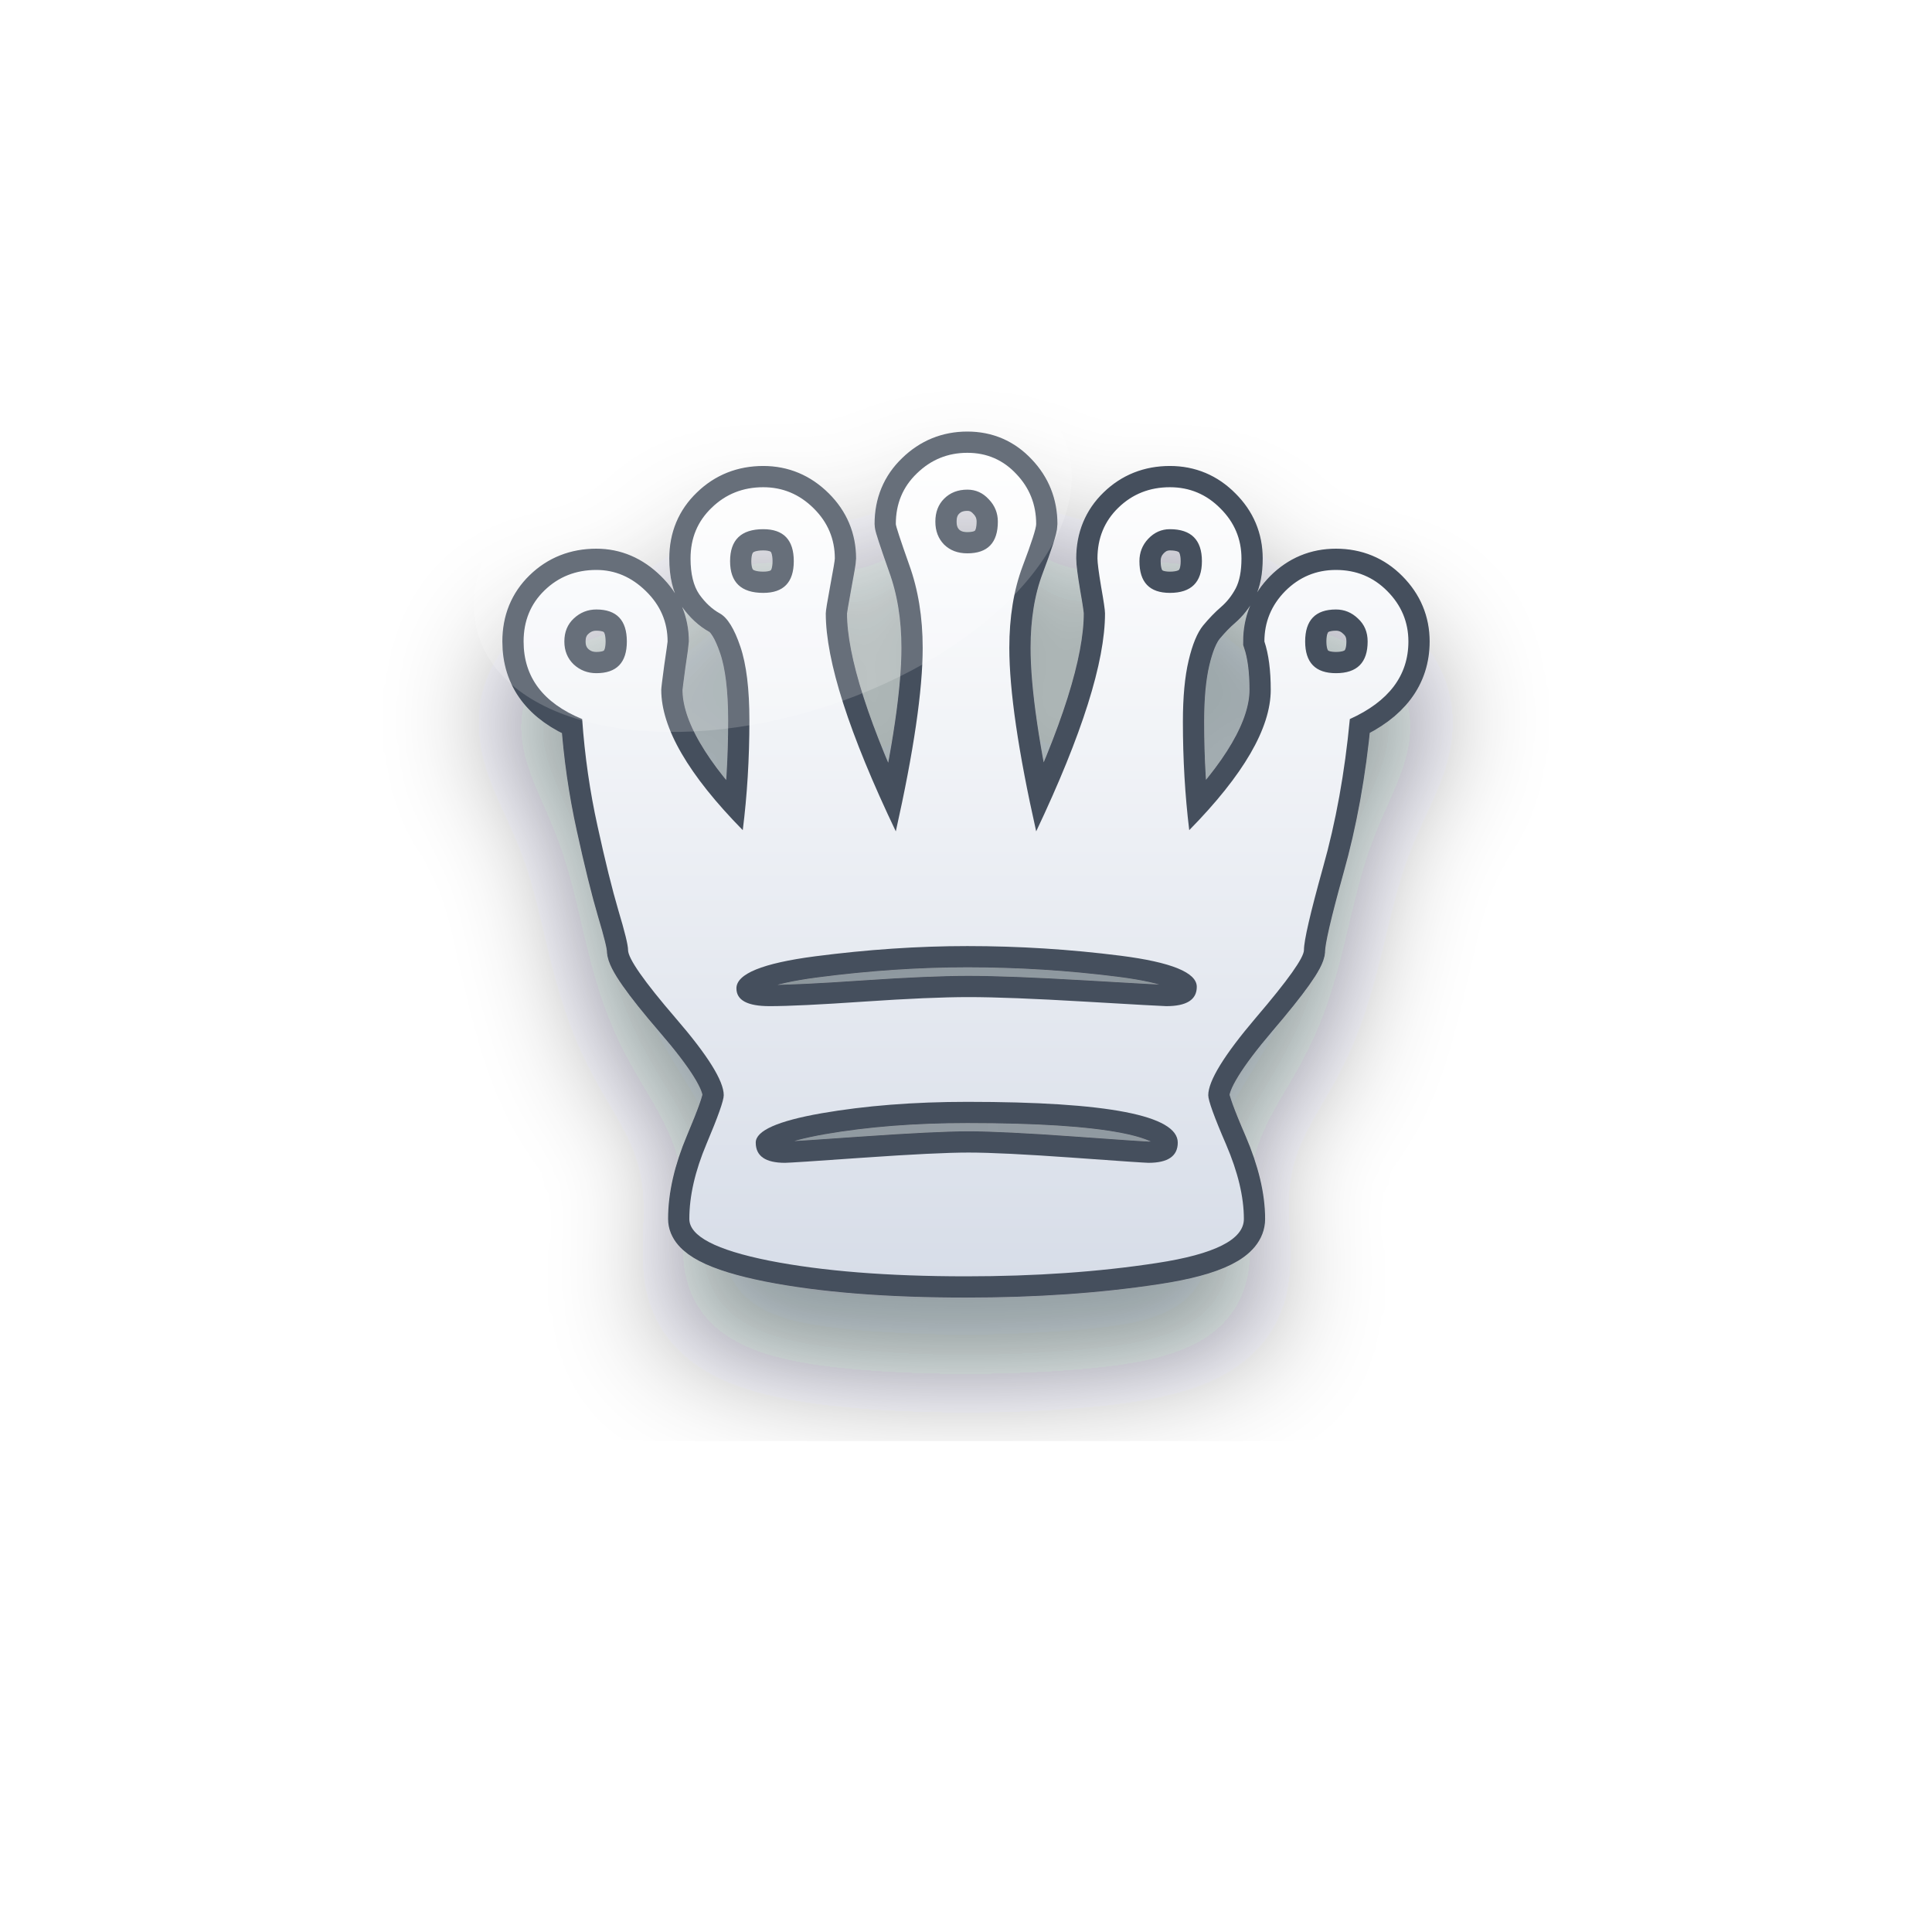
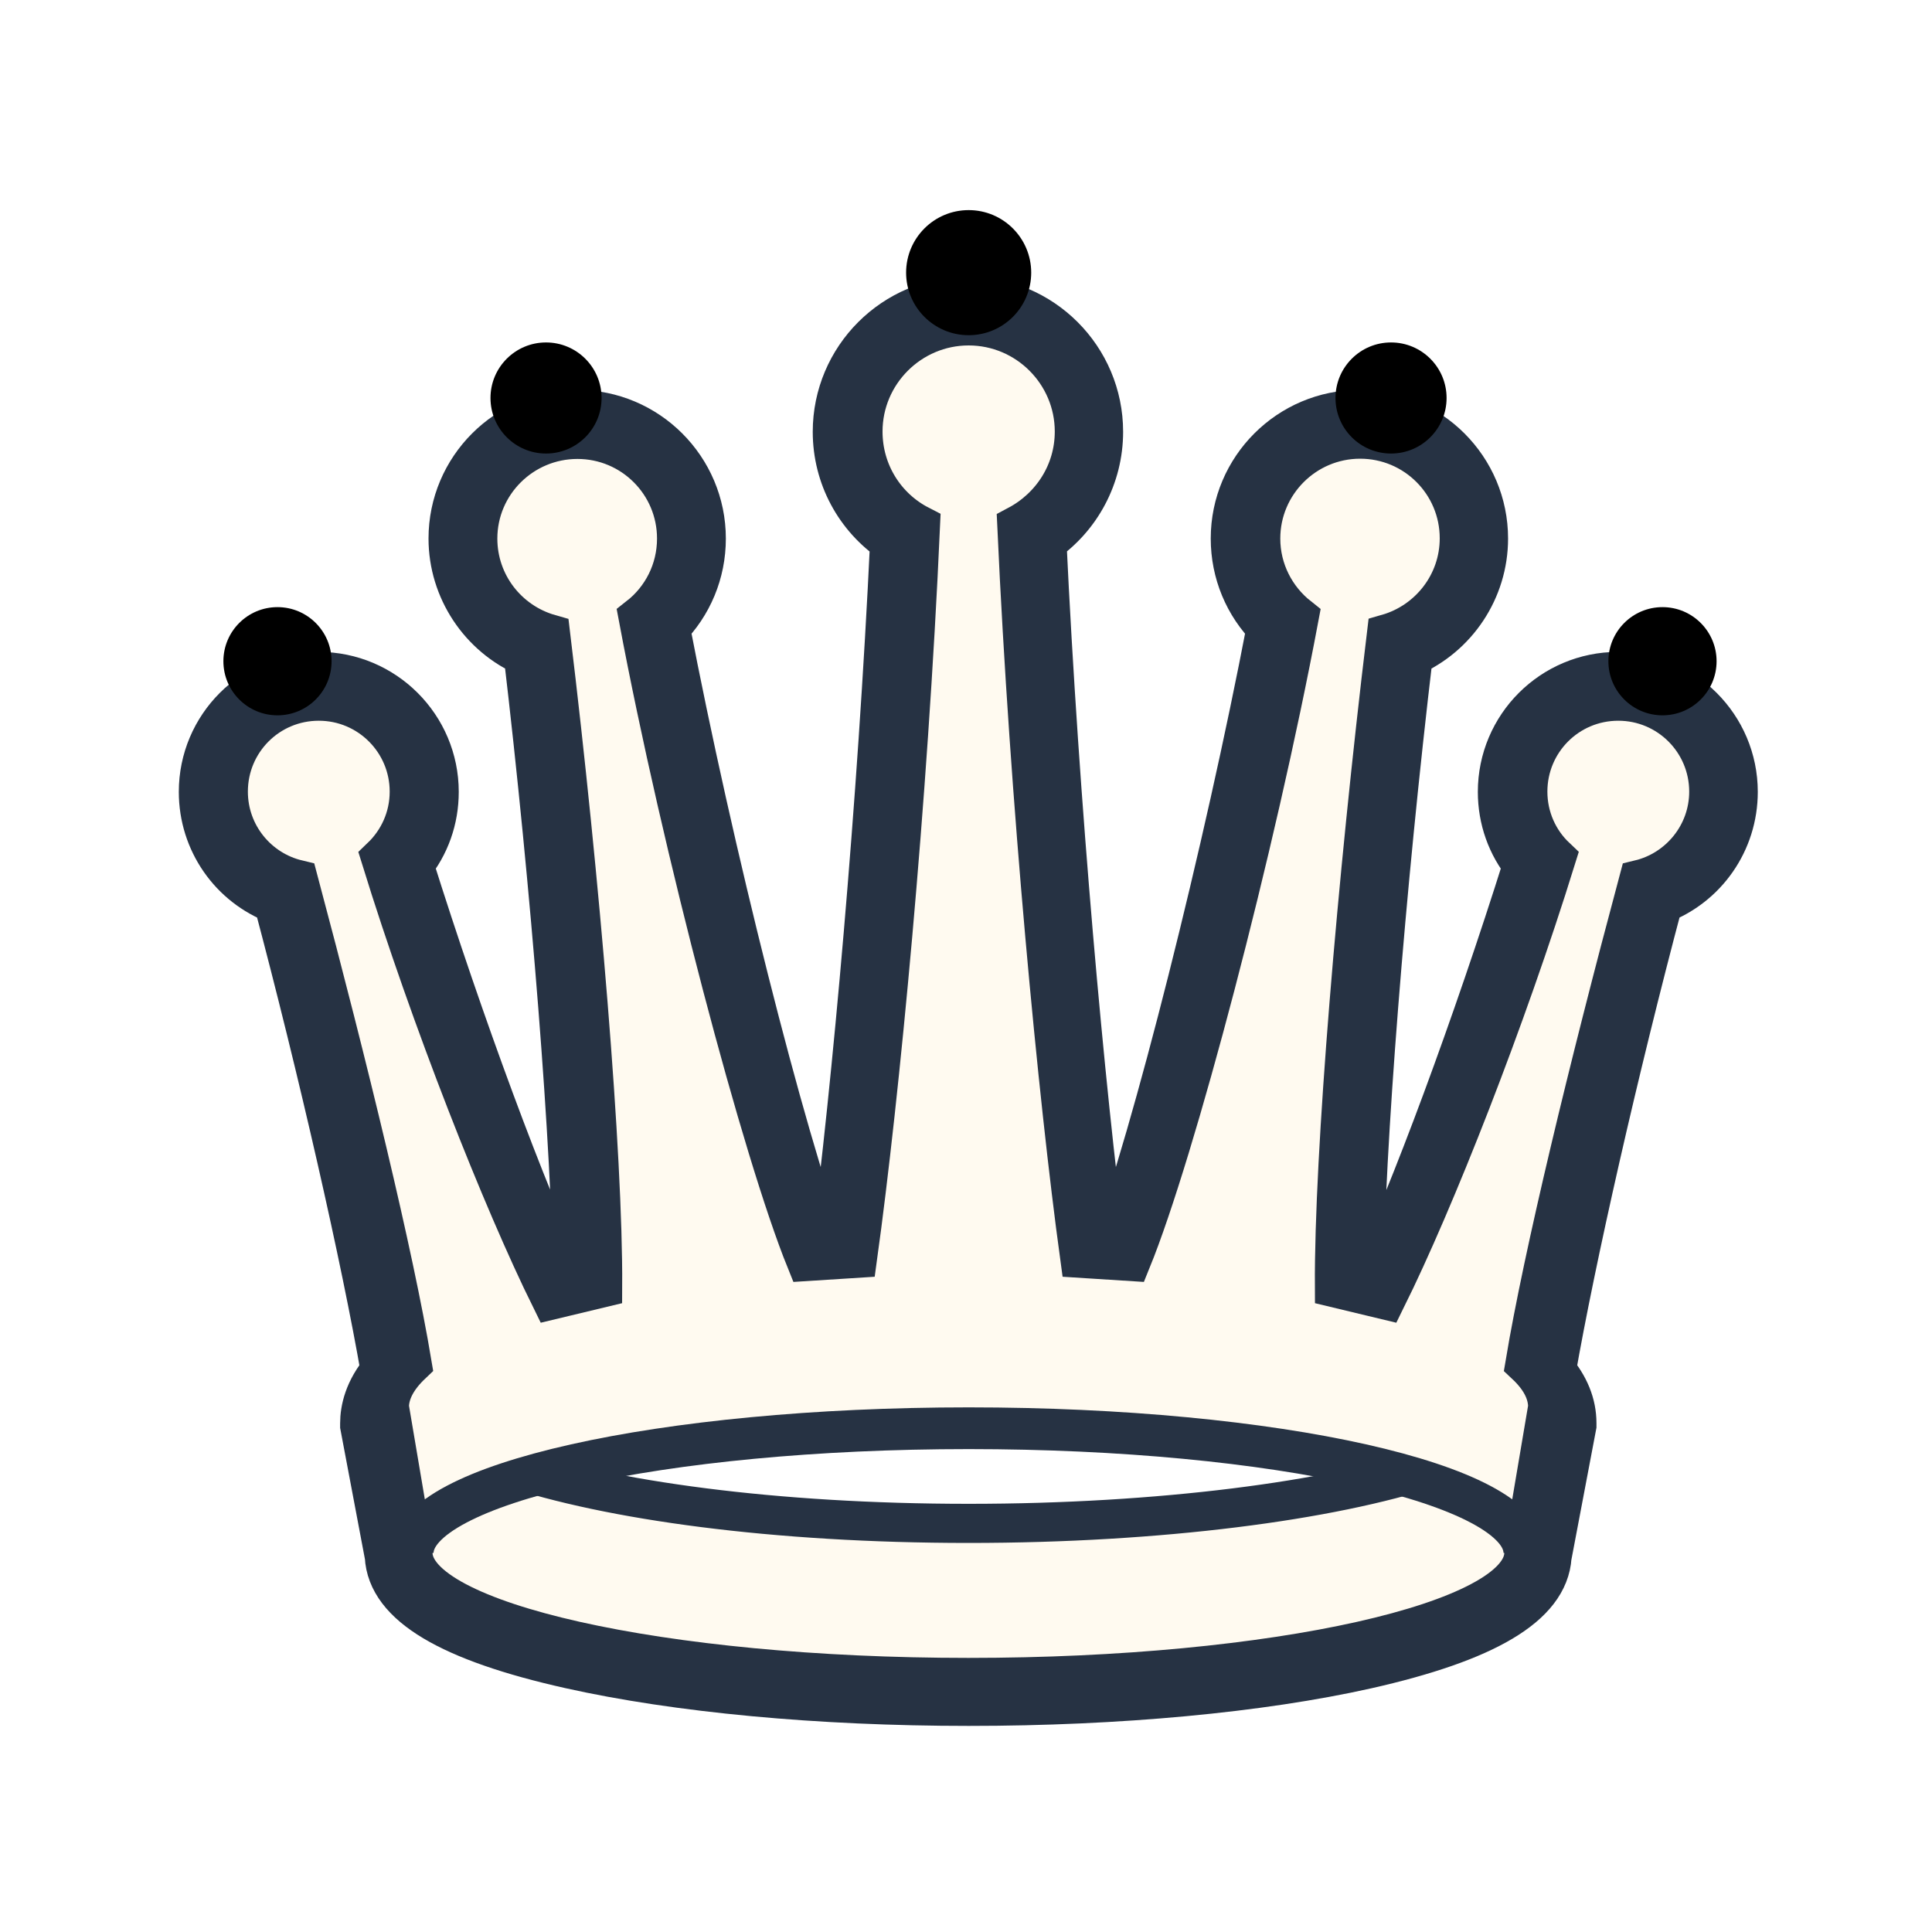
- <svg xmlns="http://www.w3.org/2000/svg" viewBox="0 0 100 100">
-   <defs>
-     <linearGradient id="g" x1="0" x2="0" y1="0" y2="1">
-       <stop offset="0%" stop-color="#ffffff" />
-       <stop offset="100%" stop-color="#d7dde8" />
-     </linearGradient>
-     <filter id="shadow" x="-20%" y="-20%" width="140%" height="140%">
-       <feDropShadow dx="0" dy="4" stdDeviation="3" flood-color="#111827" flood-opacity="0.45" />
-     </filter>
-   </defs>
-   <circle cx="50" cy="50" r="46" fill="rgba(255,255,255,0.03)" />
-   <text x="50" y="66" text-anchor="middle" font-size="66" font-family="Georgia, 'Times New Roman', serif" fill="url(#g)" stroke="#454f5d" stroke-width="2.2" paint-order="stroke" filter="url(#shadow)">♛</text>
-   <ellipse cx="40" cy="28" rx="16" ry="9" fill="rgba(255,255,255,0.18)" transform="rotate(-18 40 28)" />
+ <svg xmlns="http://www.w3.org/2000/svg" version="1.1" id="Layer_1" x="0px" y="0px" width="800px" height="800px" viewBox="0 0 800 800" style="enable-background:new 0 0 800 800;" xml:space="preserve">
+   <g id="white_queen">
+     <path id="silhouette" style="fill:#fffaf0;stroke:#263243;stroke-width:20.52;stroke-miterlimit:10;" d="M401.1,704.4   c-62,0-120.5-5.5-164.8-15.4c-49.6-11.1-74.1-25.8-75-44.7l-10.2-54v-0.9c0-5.4,1.6-13.2,8.6-21.4c-8-46.5-25.9-125.2-44.6-195.5   c-18.4-6.9-30.8-24.5-30.8-44.6c0-26.4,21.4-47.7,47.7-47.7s47.7,21.4,47.7,47.7c0,11.1-3.7,21.5-10.6,29.9   c21.1,67.1,46.9,136.7,64.9,175.2l5.3-1.3c-0.5-55.3-9.1-164.3-20.6-261.6c-18.6-8-31-26.6-31-47.1c0-28.3,23-51.3,51.3-51.3   c28.3,0,51.3,23,51.3,51.3c0,13.8-5.4,26.7-15,36.3c17.9,93.5,47.7,211.6,65.3,258.9l5.4-0.3c8.6-66,19.4-184.5,24.6-294.5   c-14.9-10-23.8-26.6-23.8-44.6c0-29.8,24.2-54,54-54c29.8,0,54,24.2,54,54c0,18-8.9,34.6-23.5,44.6c5.2,110.1,16,228.5,24.6,294.5   l5.4,0.3c17.6-47.3,47.4-165.3,65.3-258.9c-9.6-9.6-15-22.5-15-36.3c0-28.3,23-51.3,51.3-51.3s51.3,23,51.3,51.3   c0,20.6-12.4,39.1-31,47.1c-11.6,97.3-20.2,206.3-20.6,261.6l5.3,1.3c18-38.4,43.8-108.1,64.9-175.2c-6.9-8.4-10.6-18.9-10.6-29.9   c0-26.4,21.4-47.7,47.7-47.7s47.7,21.4,47.7,47.7c0,20.1-12.4,37.7-30.8,44.6c-18.7,70.3-36.5,148.9-44.6,195.5   c5.7,6.7,8.6,13.8,8.6,21.3v0.9l-10.3,54.3c-1.2,18.9-25.7,33.5-75,44.6C521.7,698.9,463.2,704.4,401.1,704.4z M211.7,613.7   c1.4,3,13.7,12.4,54.6,20.3c36.5,7,84.2,11,134.6,11c50.3,0,98.2-3.9,134.6-11c40.9-8,53.4-17.3,54.6-20.3   c-1.4-3-13.7-12.4-54.6-20.3c-36.5-7-84.2-11-134.6-11c-50.3,0-98.2,3.9-134.6,11C225.5,601.3,213.2,610.7,211.7,613.7z" />
+     <path id="back" style="fill:#fffaf0;stroke:#263243;stroke-width:16.2;stroke-miterlimit:10;" d="M592.9,607.6   c-41.8,13.8-112.3,23.2-191.8,23.2c-80.4,0-148.9-9.5-190.6-23.5C197,610.8,171,628.4,171,643c0,28.5,103,51.6,230,51.6   c127,0,230-23.1,230-51.6C631.1,628.8,606.6,611.3,592.9,607.6z" />
+     <path id="front" style="fill:#fffaf0;stroke:#263243;stroke-width:17.28;stroke-miterlimit:10;" d="M401.1,591.4   c127.1,0,230.1,23.1,230.1,51.6l10.2-60.3c0-6.3-3.2-12.3-9.4-18.1c7.5-44.9,26.1-121.9,47-199.9c16.6-4,29.1-19,29.1-36.9   c0-21-17-38-38-38c-21.1,0-38,17-38,38c0,10.8,4.5,20.6,11.8,27.5c-20.8,67-50.1,141.4-70.4,182.4l-20.4-4.9   c-0.3-54.2,9.2-167.8,21.5-269.9c17.4-5,30.2-21,30.2-40c0-23-18.6-41.6-41.6-41.6S521.5,200,521.5,223c0,13.3,6.3,25.1,15.9,32.7   c-18,95.8-51.2,221.4-69.4,266.1l-20.4-1.3c-9.1-66.5-20.8-188.6-26-302.6c14.1-7.5,23.8-22.1,23.8-39.2   c0-24.4-19.9-44.3-44.3-44.3c-24.4,0-44.3,19.9-44.3,44.3c0,17.1,9.6,31.9,23.8,39.2c-5.1,114-16.8,236.1-26,302.6l-20.4,1.3   c-18.1-44.7-51.4-170.3-69.4-266.1c9.7-7.6,15.9-19.4,15.9-32.7c0-23-18.6-41.6-41.6-41.6S197.3,200,197.3,223   c0,19,12.7,35,30.2,40C239.8,365,249.3,478.5,249,532.8l-20.4,4.9c-20.3-41.1-49.7-115.5-70.4-182.4c7.2-6.9,11.8-16.6,11.8-27.5   c0-21-17-38-38-38c-21.1,0-38,17-38,38c0,17.9,12.4,32.9,29.1,36.9c20.8,78,39.5,155,47,199.9c-6,5.7-9.4,11.8-9.4,18.1l10.2,60.3   C170.9,614.5,274,591.4,401.1,591.4z" />
+     <g id="pearls_2_">
+       <circle cx="401.1" cy="112.9" r="25.9" />
+       <circle cx="226.1" cy="164.8" r="23" />
+       <circle cx="114.9" cy="273.8" r="22.4" />
+       <circle cx="576" cy="164.8" r="23" />
+       <circle cx="688.4" cy="273.8" r="22.4" />
+     </g>
+   </g>
</svg>
